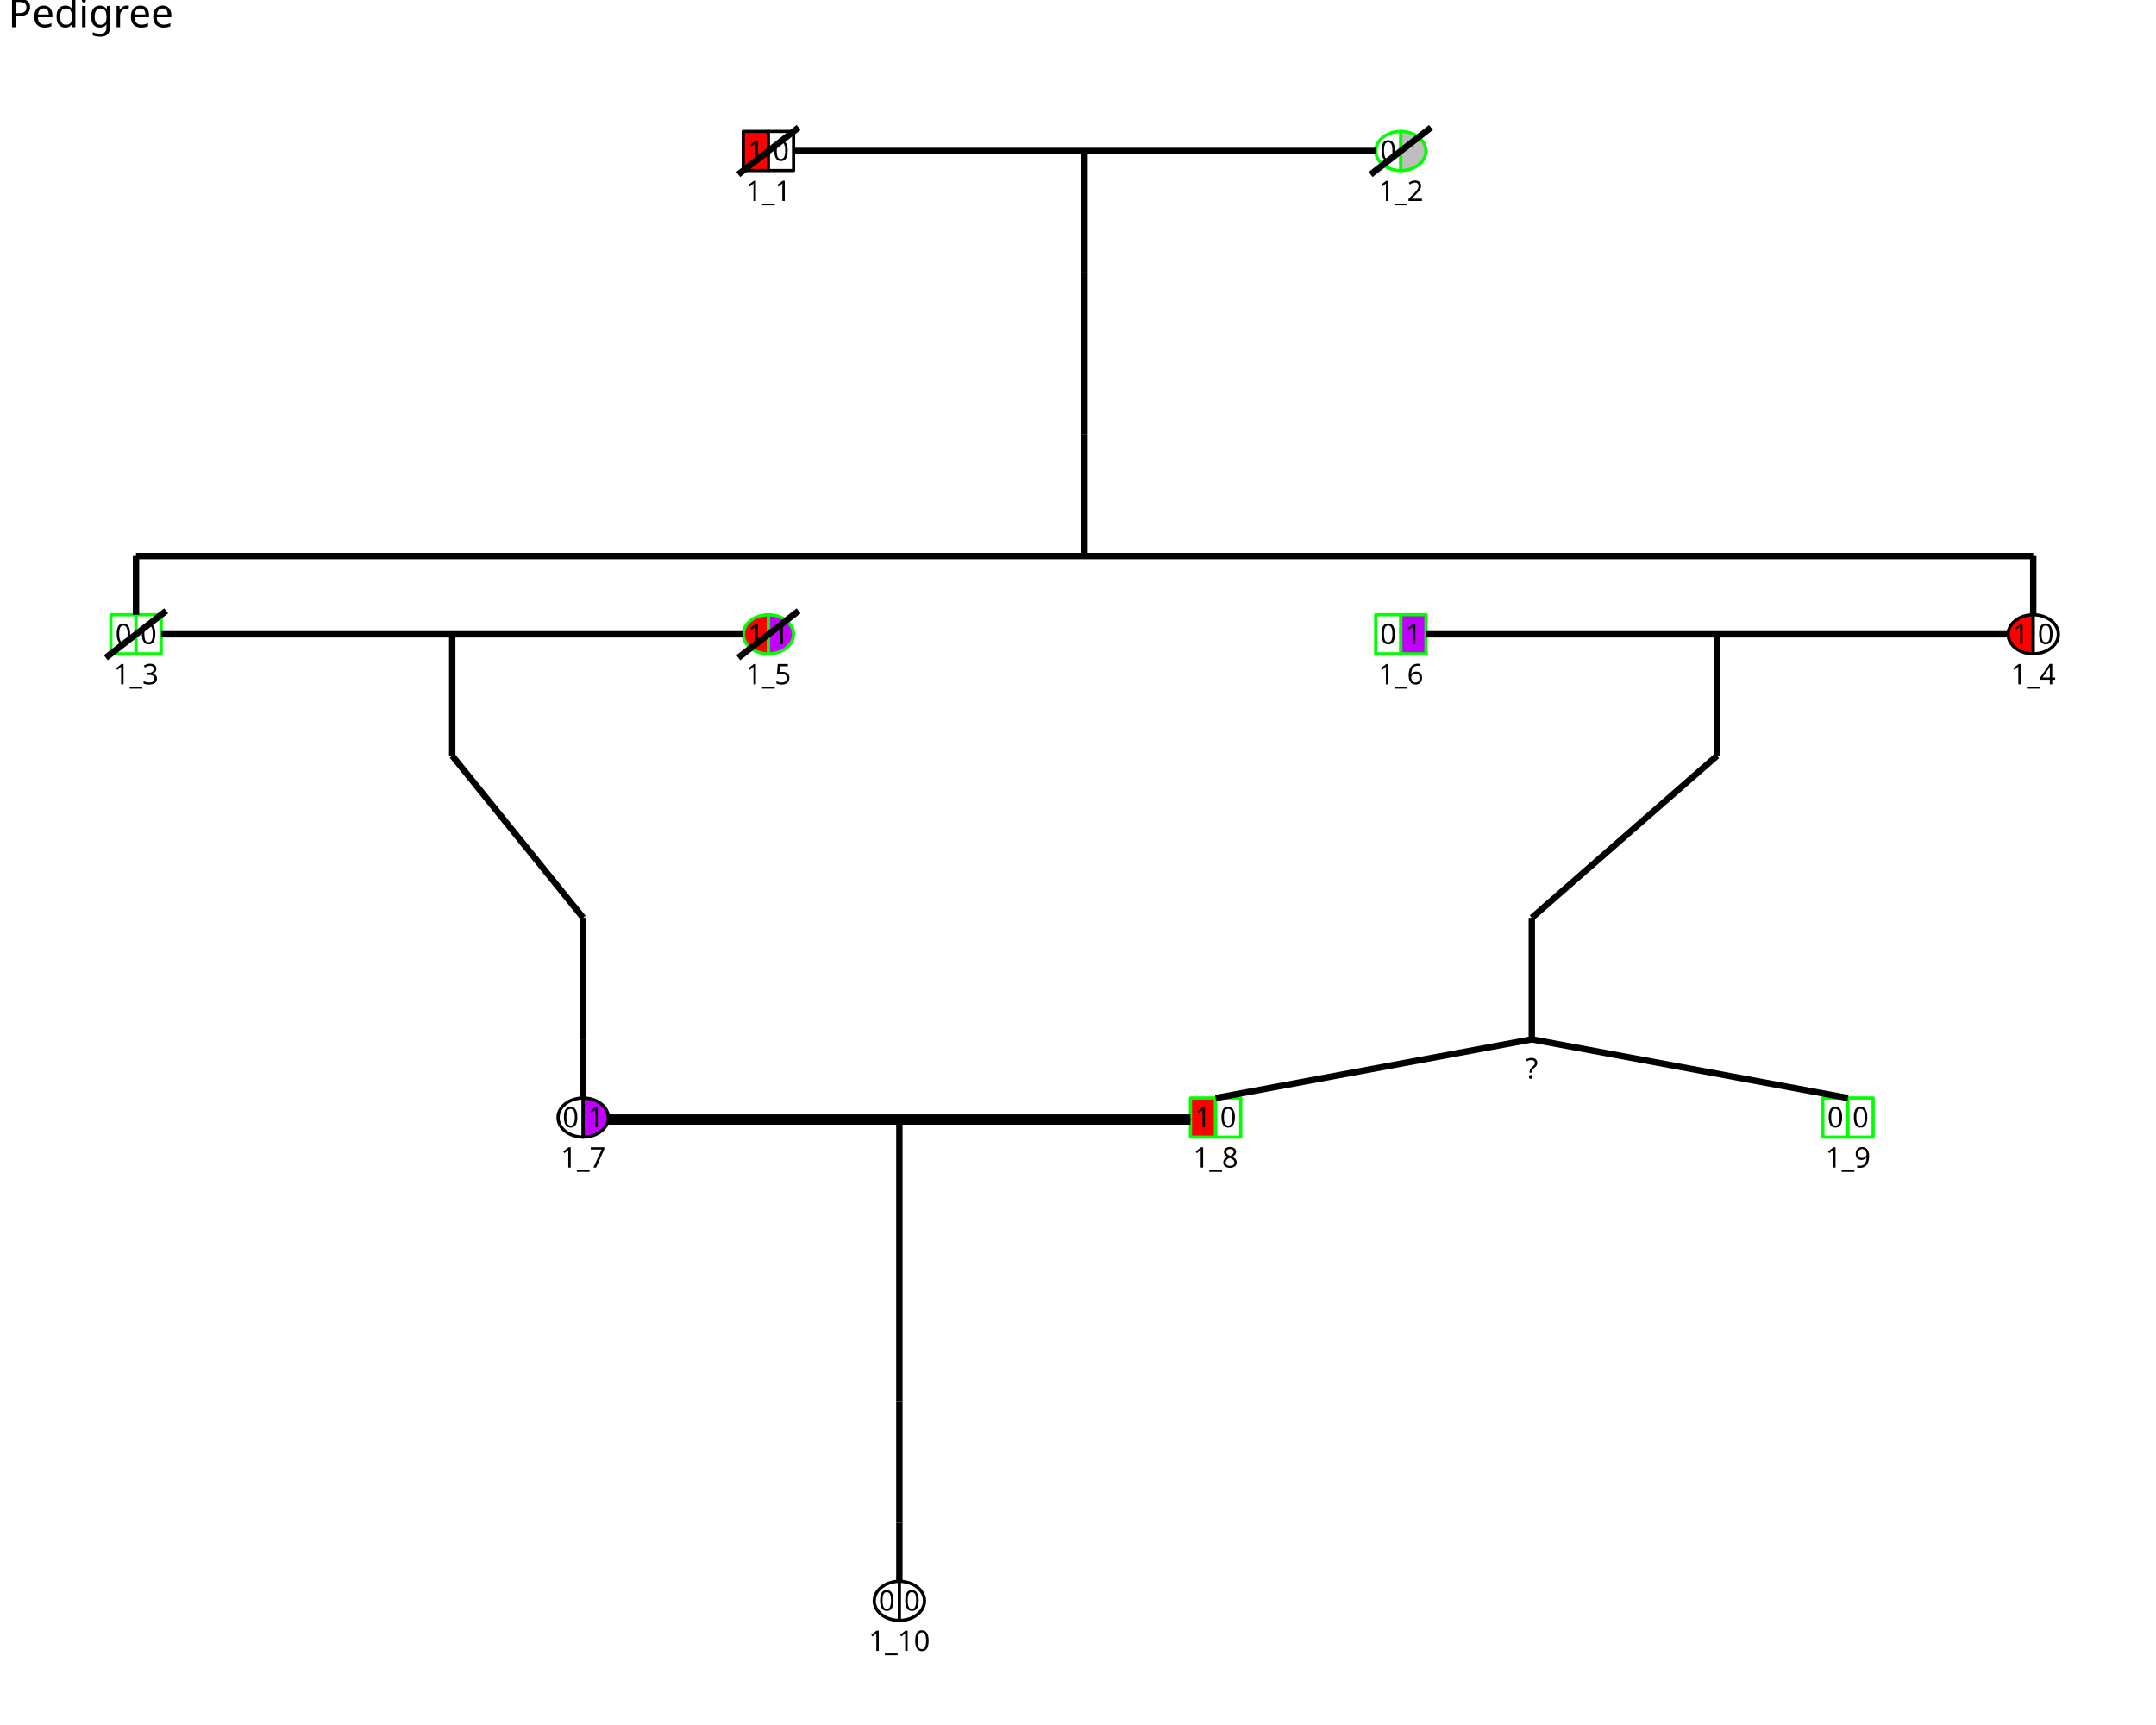
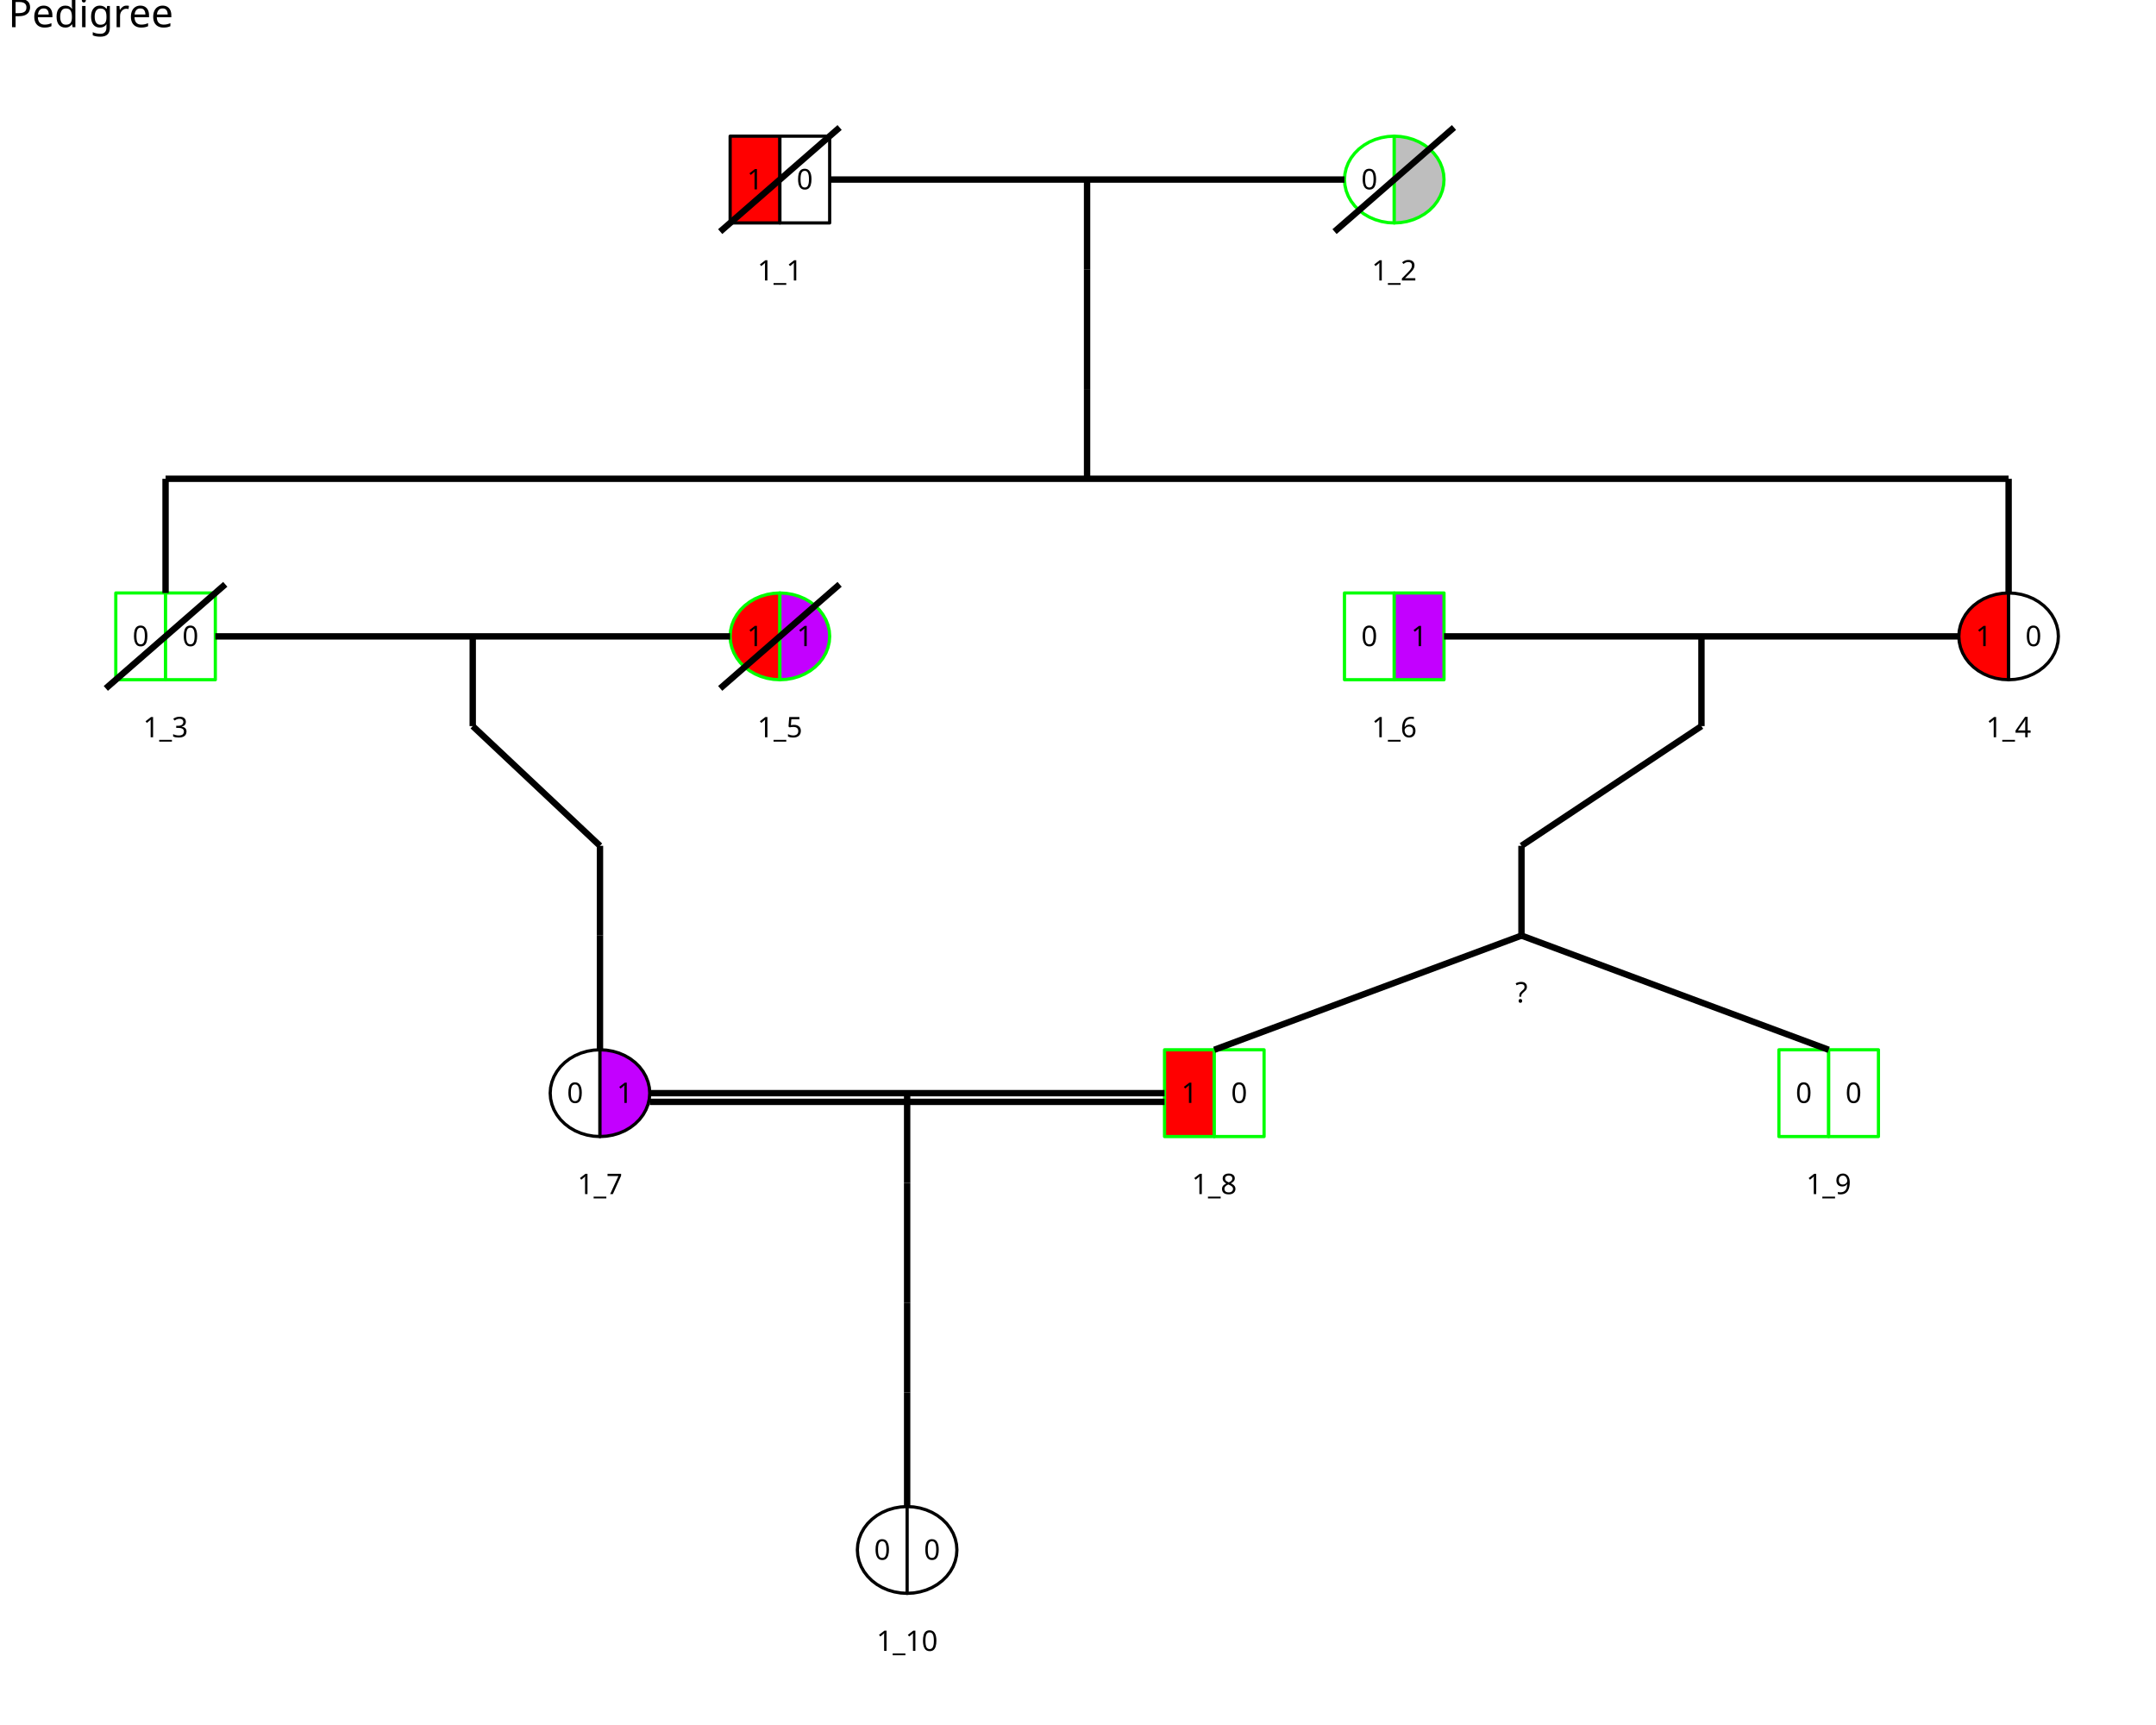
<svg xmlns="http://www.w3.org/2000/svg" class="svglite" data-engine-version="2.0" width="720.00pt" height="576.00pt" viewBox="0 0 720.00 576.00">
  <defs>
    <style type="text/css">
    .svglite line, .svglite polyline, .svglite polygon, .svglite path, .svglite rect, .svglite circle {
      fill: none;
      stroke: #000000;
      stroke-linecap: round;
      stroke-linejoin: round;
      stroke-miterlimit: 10.00;
    }
  </style>
  </defs>
  <rect width="100%" height="100%" style="stroke: none; fill: #FFFFFF;" />
  <defs>
    <clipPath id="cpMC4wMHw3MjAuMDB8MC4wMHw1NzYuMDA=">
      <rect x="0.00" y="0.00" width="720.00" height="576.00" />
    </clipPath>
  </defs>
  <g clip-path="url(#cpMC4wMHw3MjAuMDB8MC4wMHw1NzYuMDA=)">
    <rect x="0.00" y="0.00" width="720.00" height="576.00" style="stroke-width: 1.07; stroke: #FFFFFF; fill: #FFFFFF;" />
  </g>
  <defs>
    <clipPath id="cpMi43NHw3MjAuMDB8MTcuMzB8NTczLjI2">
      <rect x="2.74" y="17.30" width="717.26" height="555.96" />
    </clipPath>
  </defs>
  <g clip-path="url(#cpMi43NHw3MjAuMDB8MTcuMzB8NTczLjI2)">
    <rect x="2.74" y="17.30" width="717.26" height="555.96" style="stroke-width: 1.07; stroke: none;" />
-     <polygon points="256.61,50.41 256.61,43.88 248.22,43.88 248.22,56.94 256.61,56.94 " style="stroke-width: 1.07; stroke-linecap: butt; fill: #FF0000;" />
-     <polygon points="45.42,211.80 45.42,205.26 37.02,205.26 37.02,218.33 45.42,218.33 " style="stroke-width: 1.07; stroke: #00FF00; stroke-linecap: butt; fill: #FFFFFF;" />
-     <polygon points="194.76,373.18 194.76,366.65 193.66,366.70 192.58,366.87 191.54,367.14 190.56,367.52 189.64,368.00 188.82,368.56 188.09,369.20 187.48,369.91 187.00,370.68 186.64,371.49 186.43,372.33 186.36,373.18 186.43,374.03 186.64,374.87 187.00,375.68 187.48,376.44 188.09,377.15 188.82,377.80 189.64,378.36 190.56,378.83 191.54,379.21 192.58,379.49 193.66,379.65 194.76,379.71 " style="stroke-width: 1.07; stroke-linecap: butt; fill: #FFFFFF;" />
-     <polygon points="300.35,534.56 300.35,528.03 299.26,528.08 298.18,528.25 297.14,528.53 296.15,528.90 295.24,529.38 294.41,529.94 293.69,530.58 293.08,531.29 292.59,532.06 292.24,532.87 292.03,533.71 291.95,534.56 292.03,535.41 292.24,536.25 292.59,537.06 293.08,537.83 293.69,538.54 294.41,539.18 295.24,539.74 296.15,540.22 297.14,540.59 298.18,540.87 299.26,541.04 300.35,541.09 " style="stroke-width: 1.07; stroke-linecap: butt; fill: #FFFFFF;" />
-     <polygon points="467.81,50.41 467.81,43.88 466.71,43.94 465.63,44.10 464.59,44.38 463.61,44.76 462.69,45.23 461.87,45.79 461.14,46.44 460.53,47.15 460.05,47.91 459.69,48.72 459.48,49.56 459.41,50.41 459.48,51.27 459.69,52.10 460.05,52.91 460.53,53.68 461.14,54.39 461.87,55.03 462.69,55.59 463.61,56.07 464.59,56.45 465.63,56.72 466.71,56.89 467.81,56.94 " style="stroke-width: 1.07; stroke: #00FF00; stroke-linecap: butt; fill: #FFFFFF;" />
-     <polygon points="256.61,211.80 256.61,205.26 255.52,205.32 254.44,205.49 253.40,205.76 252.41,206.14 251.50,206.61 250.67,207.18 249.95,207.82 249.34,208.53 248.85,209.30 248.50,210.10 248.29,210.94 248.22,211.80 248.29,212.65 248.50,213.49 248.85,214.29 249.34,215.06 249.95,215.77 250.67,216.41 251.50,216.98 252.41,217.45 253.40,217.83 254.44,218.10 255.52,218.27 256.61,218.33 " style="stroke-width: 1.07; stroke: #00FF00; stroke-linecap: butt; fill: #FF0000;" />
-     <polygon points="405.95,373.18 405.95,366.65 397.55,366.65 397.55,379.71 405.95,379.71 " style="stroke-width: 1.07; stroke: #00FF00; stroke-linecap: butt; fill: #FF0000;" />
-     <polygon points="467.81,211.80 467.81,205.26 459.41,205.26 459.41,218.33 467.81,218.33 " style="stroke-width: 1.07; stroke: #00FF00; stroke-linecap: butt; fill: #FFFFFF;" />
-     <polygon points="617.14,373.18 617.14,366.65 608.74,366.65 608.74,379.71 617.14,379.71 " style="stroke-width: 1.07; stroke: #00FF00; stroke-linecap: butt; fill: #FFFFFF;" />
-     <polygon points="679.00,211.80 679.00,205.26 677.90,205.32 676.83,205.49 675.79,205.76 674.80,206.14 673.89,206.61 673.06,207.18 672.34,207.82 671.73,208.53 671.24,209.30 670.89,210.10 670.67,210.94 670.60,211.80 670.67,212.65 670.89,213.49 671.24,214.29 671.73,215.06 672.34,215.77 673.06,216.41 673.89,216.98 674.80,217.45 675.79,217.83 676.83,218.10 677.90,218.27 679.00,218.33 " style="stroke-width: 1.07; stroke-linecap: butt; fill: #FF0000;" />
-     <polygon points="256.61,50.41 256.61,56.94 265.01,56.94 265.01,43.88 256.61,43.88 " style="stroke-width: 1.07; stroke-linecap: butt; fill: #FFFFFF;" />
-     <polygon points="45.42,211.80 45.42,218.33 53.82,218.33 53.82,205.26 45.42,205.26 " style="stroke-width: 1.07; stroke: #00FF00; stroke-linecap: butt; fill: #FFFFFF;" />
-     <polygon points="194.76,373.18 194.76,379.71 195.85,379.65 196.93,379.49 197.97,379.21 198.96,378.83 199.87,378.36 200.69,377.80 201.42,377.15 202.03,376.44 202.52,375.68 202.87,374.87 203.08,374.03 203.15,373.18 203.08,372.33 202.87,371.49 202.52,370.68 202.03,369.91 201.42,369.20 200.69,368.56 199.87,368.00 198.96,367.52 197.97,367.14 196.93,366.87 195.85,366.70 194.76,366.65 " style="stroke-width: 1.07; stroke-linecap: butt; fill: #C300FF;" />
-     <polygon points="300.35,534.56 300.35,541.09 301.45,541.04 302.53,540.87 303.57,540.59 304.55,540.22 305.47,539.74 306.29,539.18 307.02,538.54 307.63,537.83 308.11,537.06 308.46,536.25 308.68,535.41 308.75,534.56 308.68,533.71 308.46,532.87 308.11,532.06 307.63,531.29 307.02,530.58 306.29,529.94 305.47,529.38 304.55,528.90 303.57,528.53 302.53,528.25 301.45,528.08 300.35,528.03 " style="stroke-width: 1.07; stroke-linecap: butt; fill: #FFFFFF;" />
-     <polygon points="467.81,50.41 467.81,56.94 468.90,56.89 469.98,56.72 471.02,56.45 472.01,56.07 472.92,55.59 473.74,55.03 474.47,54.39 475.08,53.68 475.57,52.91 475.92,52.10 476.13,51.27 476.20,50.41 476.13,49.56 475.92,48.72 475.57,47.91 475.08,47.15 474.47,46.44 473.74,45.79 472.92,45.23 472.01,44.76 471.02,44.38 469.98,44.10 468.90,43.94 467.81,43.88 " style="stroke-width: 1.07; stroke: #00FF00; stroke-linecap: butt; fill: #BEBEBE;" />
-     <polygon points="256.61,211.80 256.61,218.33 257.71,218.27 258.79,218.10 259.83,217.83 260.81,217.45 261.73,216.98 262.55,216.41 263.28,215.77 263.89,215.06 264.37,214.29 264.73,213.49 264.94,212.65 265.01,211.80 264.94,210.94 264.73,210.10 264.37,209.30 263.89,208.53 263.28,207.82 262.55,207.18 261.73,206.61 260.81,206.14 259.83,205.76 258.79,205.49 257.71,205.32 256.61,205.26 " style="stroke-width: 1.07; stroke: #00FF00; stroke-linecap: butt; fill: #C300FF;" />
-     <polygon points="405.95,373.18 405.95,379.71 414.35,379.71 414.35,366.65 405.95,366.65 " style="stroke-width: 1.07; stroke: #00FF00; stroke-linecap: butt; fill: #FFFFFF;" />
-     <polygon points="467.81,211.80 467.81,218.33 476.20,218.33 476.20,205.26 467.81,205.26 " style="stroke-width: 1.07; stroke: #00FF00; stroke-linecap: butt; fill: #C300FF;" />
-     <polygon points="617.14,373.18 617.14,379.71 625.54,379.71 625.54,366.65 617.14,366.65 " style="stroke-width: 1.07; stroke: #00FF00; stroke-linecap: butt; fill: #FFFFFF;" />
-     <polygon points="679.00,211.80 679.00,218.33 680.10,218.27 681.17,218.10 682.21,217.83 683.20,217.45 684.11,216.98 684.94,216.41 685.66,215.77 686.27,215.06 686.76,214.29 687.11,213.49 687.33,212.65 687.40,211.80 687.33,210.94 687.11,210.10 686.76,209.30 686.27,208.53 685.66,207.82 684.94,207.18 684.11,206.61 683.20,206.14 682.21,205.76 681.17,205.49 680.10,205.32 679.00,205.26 " style="stroke-width: 1.07; stroke-linecap: butt; fill: #FFFFFF;" />
-     <text x="252.41" y="53.68" text-anchor="middle" style="font-size: 9.48px; font-family: sans;" textLength="5.28px" lengthAdjust="spacingAndGlyphs">1</text>
-     <text x="41.22" y="215.06" text-anchor="middle" style="font-size: 9.48px; font-family: sans;" textLength="5.28px" lengthAdjust="spacingAndGlyphs">0</text>
-     <text x="190.56" y="376.44" text-anchor="middle" style="font-size: 9.48px; font-family: sans;" textLength="5.28px" lengthAdjust="spacingAndGlyphs">0</text>
-     <text x="296.15" y="537.82" text-anchor="middle" style="font-size: 9.48px; font-family: sans;" textLength="5.28px" lengthAdjust="spacingAndGlyphs">0</text>
-     <text x="463.61" y="53.68" text-anchor="middle" style="font-size: 9.48px; font-family: sans;" textLength="5.28px" lengthAdjust="spacingAndGlyphs">0</text>
-     <text x="252.41" y="215.06" text-anchor="middle" style="font-size: 9.48px; font-family: sans;" textLength="5.28px" lengthAdjust="spacingAndGlyphs">1</text>
-     <text x="401.75" y="376.44" text-anchor="middle" style="font-size: 9.48px; font-family: sans;" textLength="5.28px" lengthAdjust="spacingAndGlyphs">1</text>
-     <text x="463.61" y="215.06" text-anchor="middle" style="font-size: 9.48px; font-family: sans;" textLength="5.28px" lengthAdjust="spacingAndGlyphs">0</text>
-     <text x="612.94" y="376.44" text-anchor="middle" style="font-size: 9.48px; font-family: sans;" textLength="5.28px" lengthAdjust="spacingAndGlyphs">0</text>
-     <text x="674.80" y="215.06" text-anchor="middle" style="font-size: 9.48px; font-family: sans;" textLength="5.28px" lengthAdjust="spacingAndGlyphs">1</text>
-     <text x="260.81" y="53.68" text-anchor="middle" style="font-size: 9.48px; font-family: sans;" textLength="5.28px" lengthAdjust="spacingAndGlyphs">0</text>
-     <text x="49.62" y="215.06" text-anchor="middle" style="font-size: 9.48px; font-family: sans;" textLength="5.28px" lengthAdjust="spacingAndGlyphs">0</text>
-     <text x="198.96" y="376.44" text-anchor="middle" style="font-size: 9.48px; font-family: sans;" textLength="5.28px" lengthAdjust="spacingAndGlyphs">1</text>
-     <text x="304.55" y="537.82" text-anchor="middle" style="font-size: 9.48px; font-family: sans;" textLength="5.28px" lengthAdjust="spacingAndGlyphs">0</text>
-     <text x="260.81" y="215.06" text-anchor="middle" style="font-size: 9.48px; font-family: sans;" textLength="5.28px" lengthAdjust="spacingAndGlyphs">1</text>
-     <text x="410.15" y="376.44" text-anchor="middle" style="font-size: 9.48px; font-family: sans;" textLength="5.28px" lengthAdjust="spacingAndGlyphs">0</text>
-     <text x="472.01" y="215.06" text-anchor="middle" style="font-size: 9.48px; font-family: sans;" textLength="5.28px" lengthAdjust="spacingAndGlyphs">1</text>
-     <text x="621.34" y="376.44" text-anchor="middle" style="font-size: 9.48px; font-family: sans;" textLength="5.28px" lengthAdjust="spacingAndGlyphs">0</text>
-     <text x="683.20" y="215.06" text-anchor="middle" style="font-size: 9.48px; font-family: sans;" textLength="5.28px" lengthAdjust="spacingAndGlyphs">0</text>
-     <text x="256.61" y="67.11" text-anchor="middle" style="font-size: 9.48px; font-family: sans;" textLength="15.83px" lengthAdjust="spacingAndGlyphs">1_1</text>
-     <text x="45.42" y="228.49" text-anchor="middle" style="font-size: 9.48px; font-family: sans;" textLength="15.83px" lengthAdjust="spacingAndGlyphs">1_3</text>
-     <text x="194.76" y="389.87" text-anchor="middle" style="font-size: 9.48px; font-family: sans;" textLength="15.83px" lengthAdjust="spacingAndGlyphs">1_7</text>
-     <text x="300.35" y="551.25" text-anchor="middle" style="font-size: 9.48px; font-family: sans;" textLength="21.10px" lengthAdjust="spacingAndGlyphs">1_10</text>
-     <text x="467.81" y="67.11" text-anchor="middle" style="font-size: 9.48px; font-family: sans;" textLength="15.83px" lengthAdjust="spacingAndGlyphs">1_2</text>
-     <text x="256.61" y="228.49" text-anchor="middle" style="font-size: 9.48px; font-family: sans;" textLength="15.83px" lengthAdjust="spacingAndGlyphs">1_5</text>
-     <text x="405.95" y="389.87" text-anchor="middle" style="font-size: 9.48px; font-family: sans;" textLength="15.83px" lengthAdjust="spacingAndGlyphs">1_8</text>
-     <text x="467.81" y="228.49" text-anchor="middle" style="font-size: 9.48px; font-family: sans;" textLength="15.83px" lengthAdjust="spacingAndGlyphs">1_6</text>
-     <text x="617.14" y="389.87" text-anchor="middle" style="font-size: 9.48px; font-family: sans;" textLength="15.83px" lengthAdjust="spacingAndGlyphs">1_9</text>
-     <text x="679.00" y="228.49" text-anchor="middle" style="font-size: 9.48px; font-family: sans;" textLength="15.83px" lengthAdjust="spacingAndGlyphs">1_4</text>
-     <text x="511.55" y="360.11" text-anchor="middle" style="font-size: 9.48px; font-family: sans;" textLength="5.28px" lengthAdjust="spacingAndGlyphs">?</text>
-     <line x1="246.54" y1="58.25" x2="266.69" y2="42.57" style="stroke-width: 2.13; stroke-linecap: butt;" />
-     <line x1="35.34" y1="219.63" x2="55.50" y2="203.96" style="stroke-width: 2.13; stroke-linecap: butt;" />
-     <line x1="457.73" y1="58.25" x2="477.88" y2="42.57" style="stroke-width: 2.13; stroke-linecap: butt;" />
-     <line x1="246.54" y1="219.63" x2="266.69" y2="203.96" style="stroke-width: 2.13; stroke-linecap: butt;" />
-     <line x1="265.01" y1="50.41" x2="459.41" y2="50.41" style="stroke-width: 2.13; stroke-linecap: butt;" />
-     <line x1="53.82" y1="211.80" x2="248.22" y2="211.80" style="stroke-width: 2.13; stroke-linecap: butt;" />
-     <line x1="203.15" y1="373.18" x2="397.55" y2="373.18" style="stroke-width: 2.13; stroke-linecap: butt;" />
-     <line x1="476.20" y1="211.80" x2="670.60" y2="211.80" style="stroke-width: 2.13; stroke-linecap: butt;" />
-     <line x1="203.15" y1="374.48" x2="397.55" y2="374.48" style="stroke-width: 2.13; stroke-linecap: butt;" />
-     <line x1="45.42" y1="205.26" x2="45.42" y2="185.67" style="stroke-width: 2.13; stroke-linecap: butt;" />
-     <line x1="679.00" y1="205.26" x2="679.00" y2="185.67" style="stroke-width: 2.13; stroke-linecap: butt;" />
-     <line x1="45.42" y1="185.67" x2="679.00" y2="185.67" style="stroke-width: 2.13; stroke-linecap: butt;" />
-     <line x1="362.21" y1="185.67" x2="362.21" y2="145.09" style="stroke-width: 2.13; stroke-linecap: butt;" />
-     <line x1="362.21" y1="145.09" x2="362.21" y2="90.99" style="stroke-width: 2.13; stroke-linecap: butt;" />
-     <line x1="362.21" y1="90.99" x2="362.21" y2="50.41" style="stroke-width: 2.13; stroke-linecap: butt;" />
-     <line x1="194.76" y1="366.65" x2="194.76" y2="347.05" style="stroke-width: 2.13; stroke-linecap: butt;" />
-     <line x1="194.76" y1="347.05" x2="194.76" y2="347.05" style="stroke-width: 2.13; stroke-linecap: butt;" />
-     <line x1="194.76" y1="347.05" x2="194.76" y2="306.47" style="stroke-width: 2.13; stroke-linecap: butt;" />
-     <line x1="194.76" y1="306.47" x2="151.02" y2="252.37" style="stroke-width: 2.13; stroke-linecap: butt;" />
-     <line x1="151.02" y1="252.37" x2="151.02" y2="211.80" style="stroke-width: 2.13; stroke-linecap: butt;" />
-     <line x1="405.95" y1="366.65" x2="511.55" y2="347.05" style="stroke-width: 2.13; stroke-linecap: butt;" />
-     <line x1="617.14" y1="366.65" x2="511.55" y2="347.05" style="stroke-width: 2.13; stroke-linecap: butt;" />
-     <line x1="511.55" y1="347.05" x2="511.55" y2="347.05" style="stroke-width: 2.13; stroke-linecap: butt;" />
-     <line x1="511.55" y1="347.05" x2="511.55" y2="306.47" style="stroke-width: 2.13; stroke-linecap: butt;" />
-     <line x1="511.55" y1="306.47" x2="573.40" y2="252.37" style="stroke-width: 2.13; stroke-linecap: butt;" />
-     <line x1="573.40" y1="252.37" x2="573.40" y2="211.80" style="stroke-width: 2.13; stroke-linecap: butt;" />
-     <line x1="300.35" y1="528.03" x2="300.35" y2="508.43" style="stroke-width: 2.13; stroke-linecap: butt;" />
-     <line x1="300.35" y1="508.43" x2="300.35" y2="508.43" style="stroke-width: 2.13; stroke-linecap: butt;" />
-     <line x1="300.35" y1="508.43" x2="300.35" y2="467.86" style="stroke-width: 2.13; stroke-linecap: butt;" />
-     <line x1="300.35" y1="467.86" x2="300.35" y2="413.75" style="stroke-width: 2.13; stroke-linecap: butt;" />
-     <line x1="300.35" y1="413.75" x2="300.35" y2="373.18" style="stroke-width: 2.13; stroke-linecap: butt;" />
+     <polygon points="260.45,59.96 260.45,45.47 243.83,45.47 243.83,74.44 260.45,74.44 " style="stroke-width: 1.07; stroke-linecap: butt; fill: #FF0000;" />
+     <polygon points="55.29,212.49 55.29,198.00 38.67,198.00 38.67,226.97 55.29,226.97 " style="stroke-width: 1.07; stroke: #00FF00; stroke-linecap: butt; fill: #FFFFFF;" />
+     <polygon points="200.36,365.02 200.36,350.54 198.19,350.66 196.06,351.03 194.00,351.64 192.05,352.48 190.24,353.53 188.61,354.78 187.17,356.20 185.97,357.78 185.00,359.48 184.31,361.27 183.88,363.13 183.74,365.02 183.88,366.91 184.31,368.77 185.00,370.56 185.97,372.26 187.17,373.84 188.61,375.26 190.24,376.51 192.05,377.57 194.00,378.40 196.06,379.01 198.19,379.38 200.36,379.51 " style="stroke-width: 1.07; stroke-linecap: butt; fill: #FFFFFF;" />
+     <polygon points="302.94,517.55 302.94,503.07 300.77,503.19 298.64,503.56 296.58,504.17 294.63,505.01 292.82,506.06 291.19,507.31 289.76,508.73 288.55,510.31 287.59,512.01 286.89,513.80 286.46,515.66 286.32,517.55 286.46,519.44 286.89,521.30 287.59,523.10 288.55,524.80 289.76,526.37 291.19,527.80 292.82,529.05 294.63,530.10 296.58,530.94 298.64,531.54 300.77,531.91 302.94,532.04 " style="stroke-width: 1.07; stroke-linecap: butt; fill: #FFFFFF;" />
+     <polygon points="465.61,59.96 465.61,45.47 463.44,45.60 461.31,45.97 459.25,46.57 457.30,47.41 455.50,48.47 453.86,49.71 452.43,51.14 451.22,52.71 450.26,54.41 449.56,56.21 449.14,58.07 448.99,59.96 449.14,61.85 449.56,63.71 450.26,65.50 451.22,67.20 452.43,68.78 453.86,70.20 455.50,71.45 457.30,72.50 459.25,73.34 461.31,73.95 463.44,74.32 465.61,74.44 " style="stroke-width: 1.07; stroke: #00FF00; stroke-linecap: butt; fill: #FFFFFF;" />
+     <polygon points="260.45,212.49 260.45,198.00 258.28,198.13 256.15,198.50 254.09,199.11 252.14,199.94 250.33,201.00 248.70,202.25 247.26,203.67 246.06,205.25 245.10,206.95 244.40,208.74 243.97,210.60 243.83,212.49 243.97,214.38 244.40,216.24 245.10,218.03 246.06,219.73 247.26,221.31 248.70,222.73 250.33,223.98 252.14,225.03 254.09,225.87 256.15,226.48 258.28,226.85 260.45,226.97 " style="stroke-width: 1.07; stroke: #00FF00; stroke-linecap: butt; fill: #FF0000;" />
+     <polygon points="405.52,365.02 405.52,350.54 388.90,350.54 388.90,379.51 405.52,379.51 " style="stroke-width: 1.07; stroke: #00FF00; stroke-linecap: butt; fill: #FF0000;" />
+     <polygon points="465.61,212.49 465.61,198.00 448.99,198.00 448.99,226.97 465.61,226.97 " style="stroke-width: 1.07; stroke: #00FF00; stroke-linecap: butt; fill: #FFFFFF;" />
+     <polygon points="610.69,365.02 610.69,350.54 594.07,350.54 594.07,379.51 610.69,379.51 " style="stroke-width: 1.07; stroke: #00FF00; stroke-linecap: butt; fill: #FFFFFF;" />
+     <polygon points="670.78,212.49 670.78,198.00 668.61,198.13 666.48,198.50 664.42,199.11 662.47,199.94 660.66,201.00 659.02,202.25 657.59,203.67 656.38,205.25 655.42,206.95 654.72,208.74 654.30,210.60 654.16,212.49 654.30,214.38 654.72,216.24 655.42,218.03 656.38,219.73 657.59,221.31 659.02,222.73 660.66,223.98 662.47,225.03 664.42,225.87 666.48,226.48 668.61,226.85 670.78,226.97 " style="stroke-width: 1.07; stroke-linecap: butt; fill: #FF0000;" />
+     <polygon points="260.45,59.96 260.45,74.44 277.07,74.44 277.07,45.47 260.45,45.47 " style="stroke-width: 1.07; stroke-linecap: butt; fill: #FFFFFF;" />
+     <polygon points="55.29,212.49 55.29,226.97 71.91,226.97 71.91,198.00 55.29,198.00 " style="stroke-width: 1.07; stroke: #00FF00; stroke-linecap: butt; fill: #FFFFFF;" />
+     <polygon points="200.36,365.02 200.36,379.51 202.53,379.38 204.66,379.01 206.72,378.40 208.67,377.57 210.48,376.51 212.11,375.26 213.54,373.84 214.75,372.26 215.71,370.56 216.41,368.77 216.84,366.91 216.98,365.02 216.84,363.13 216.41,361.27 215.71,359.48 214.75,357.78 213.54,356.20 212.11,354.78 210.48,353.53 208.67,352.48 206.72,351.64 204.66,351.03 202.53,350.66 200.36,350.54 " style="stroke-width: 1.07; stroke-linecap: butt; fill: #C300FF;" />
+     <polygon points="302.94,517.55 302.94,532.04 305.11,531.91 307.24,531.54 309.30,530.94 311.25,530.10 313.06,529.05 314.69,527.80 316.13,526.37 317.33,524.80 318.30,523.10 318.99,521.30 319.42,519.44 319.56,517.55 319.42,515.66 318.99,513.80 318.30,512.01 317.33,510.31 316.13,508.73 314.69,507.31 313.06,506.06 311.25,505.01 309.30,504.17 307.24,503.56 305.11,503.19 302.94,503.07 " style="stroke-width: 1.07; stroke-linecap: butt; fill: #FFFFFF;" />
+     <polygon points="465.61,59.96 465.61,74.44 467.78,74.32 469.92,73.95 471.97,73.34 473.92,72.50 475.73,71.45 477.37,70.20 478.80,68.78 480.01,67.20 480.97,65.50 481.67,63.71 482.09,61.85 482.23,59.96 482.09,58.07 481.67,56.21 480.97,54.41 480.01,52.71 478.80,51.14 477.37,49.71 475.73,48.47 473.92,47.41 471.97,46.57 469.92,45.97 467.78,45.60 465.61,45.47 " style="stroke-width: 1.07; stroke: #00FF00; stroke-linecap: butt; fill: #BEBEBE;" />
+     <polygon points="260.45,212.49 260.45,226.97 262.62,226.85 264.75,226.48 266.81,225.87 268.76,225.03 270.57,223.98 272.20,222.73 273.64,221.31 274.84,219.73 275.81,218.03 276.50,216.24 276.93,214.38 277.07,212.49 276.93,210.60 276.50,208.74 275.81,206.95 274.84,205.25 273.64,203.67 272.20,202.25 270.57,201.00 268.76,199.94 266.81,199.11 264.75,198.50 262.62,198.13 260.45,198.00 " style="stroke-width: 1.07; stroke: #00FF00; stroke-linecap: butt; fill: #C300FF;" />
+     <polygon points="405.52,365.02 405.52,379.51 422.14,379.51 422.14,350.54 405.52,350.54 " style="stroke-width: 1.07; stroke: #00FF00; stroke-linecap: butt; fill: #FFFFFF;" />
+     <polygon points="465.61,212.49 465.61,226.97 482.23,226.97 482.23,198.00 465.61,198.00 " style="stroke-width: 1.07; stroke: #00FF00; stroke-linecap: butt; fill: #C300FF;" />
+     <polygon points="610.69,365.02 610.69,379.51 627.31,379.51 627.31,350.54 610.69,350.54 " style="stroke-width: 1.07; stroke: #00FF00; stroke-linecap: butt; fill: #FFFFFF;" />
+     <polygon points="670.78,212.49 670.78,226.97 672.95,226.85 675.08,226.48 677.14,225.87 679.09,225.03 680.89,223.98 682.53,222.73 683.96,221.31 685.17,219.73 686.13,218.03 686.83,216.24 687.26,214.38 687.40,212.49 687.26,210.60 686.83,208.74 686.13,206.95 685.17,205.25 683.96,203.67 682.53,202.25 680.89,201.00 679.09,199.94 677.14,199.11 675.08,198.50 672.95,198.13 670.78,198.00 " style="stroke-width: 1.07; stroke-linecap: butt; fill: #FFFFFF;" />
+     <text x="252.14" y="63.22" text-anchor="middle" style="font-size: 9.48px; font-family: sans;" textLength="5.28px" lengthAdjust="spacingAndGlyphs">1</text>
+     <text x="46.98" y="215.75" text-anchor="middle" style="font-size: 9.48px; font-family: sans;" textLength="5.28px" lengthAdjust="spacingAndGlyphs">0</text>
+     <text x="192.05" y="368.28" text-anchor="middle" style="font-size: 9.48px; font-family: sans;" textLength="5.28px" lengthAdjust="spacingAndGlyphs">0</text>
+     <text x="294.63" y="520.82" text-anchor="middle" style="font-size: 9.48px; font-family: sans;" textLength="5.28px" lengthAdjust="spacingAndGlyphs">0</text>
+     <text x="457.30" y="63.22" text-anchor="middle" style="font-size: 9.48px; font-family: sans;" textLength="5.28px" lengthAdjust="spacingAndGlyphs">0</text>
+     <text x="252.14" y="215.75" text-anchor="middle" style="font-size: 9.48px; font-family: sans;" textLength="5.28px" lengthAdjust="spacingAndGlyphs">1</text>
+     <text x="397.21" y="368.28" text-anchor="middle" style="font-size: 9.48px; font-family: sans;" textLength="5.28px" lengthAdjust="spacingAndGlyphs">1</text>
+     <text x="457.30" y="215.75" text-anchor="middle" style="font-size: 9.48px; font-family: sans;" textLength="5.28px" lengthAdjust="spacingAndGlyphs">0</text>
+     <text x="602.38" y="368.28" text-anchor="middle" style="font-size: 9.48px; font-family: sans;" textLength="5.28px" lengthAdjust="spacingAndGlyphs">0</text>
+     <text x="662.47" y="215.75" text-anchor="middle" style="font-size: 9.48px; font-family: sans;" textLength="5.28px" lengthAdjust="spacingAndGlyphs">1</text>
+     <text x="268.76" y="63.22" text-anchor="middle" style="font-size: 9.48px; font-family: sans;" textLength="5.28px" lengthAdjust="spacingAndGlyphs">0</text>
+     <text x="63.60" y="215.75" text-anchor="middle" style="font-size: 9.48px; font-family: sans;" textLength="5.28px" lengthAdjust="spacingAndGlyphs">0</text>
+     <text x="208.67" y="368.28" text-anchor="middle" style="font-size: 9.48px; font-family: sans;" textLength="5.28px" lengthAdjust="spacingAndGlyphs">1</text>
+     <text x="311.25" y="520.82" text-anchor="middle" style="font-size: 9.48px; font-family: sans;" textLength="5.28px" lengthAdjust="spacingAndGlyphs">0</text>
+     <text x="268.76" y="215.75" text-anchor="middle" style="font-size: 9.48px; font-family: sans;" textLength="5.28px" lengthAdjust="spacingAndGlyphs">1</text>
+     <text x="413.83" y="368.28" text-anchor="middle" style="font-size: 9.48px; font-family: sans;" textLength="5.28px" lengthAdjust="spacingAndGlyphs">0</text>
+     <text x="473.92" y="215.75" text-anchor="middle" style="font-size: 9.48px; font-family: sans;" textLength="5.28px" lengthAdjust="spacingAndGlyphs">1</text>
+     <text x="619.00" y="368.28" text-anchor="middle" style="font-size: 9.48px; font-family: sans;" textLength="5.28px" lengthAdjust="spacingAndGlyphs">0</text>
+     <text x="679.09" y="215.75" text-anchor="middle" style="font-size: 9.48px; font-family: sans;" textLength="5.28px" lengthAdjust="spacingAndGlyphs">0</text>
+     <text x="260.45" y="93.66" text-anchor="middle" style="font-size: 9.48px; font-family: sans;" textLength="15.83px" lengthAdjust="spacingAndGlyphs">1_1</text>
+     <text x="55.29" y="246.19" text-anchor="middle" style="font-size: 9.48px; font-family: sans;" textLength="15.83px" lengthAdjust="spacingAndGlyphs">1_3</text>
+     <text x="200.36" y="398.72" text-anchor="middle" style="font-size: 9.48px; font-family: sans;" textLength="15.83px" lengthAdjust="spacingAndGlyphs">1_7</text>
+     <text x="302.94" y="551.25" text-anchor="middle" style="font-size: 9.48px; font-family: sans;" textLength="21.10px" lengthAdjust="spacingAndGlyphs">1_10</text>
+     <text x="465.61" y="93.66" text-anchor="middle" style="font-size: 9.48px; font-family: sans;" textLength="15.83px" lengthAdjust="spacingAndGlyphs">1_2</text>
+     <text x="260.45" y="246.19" text-anchor="middle" style="font-size: 9.48px; font-family: sans;" textLength="15.83px" lengthAdjust="spacingAndGlyphs">1_5</text>
+     <text x="405.52" y="398.72" text-anchor="middle" style="font-size: 9.48px; font-family: sans;" textLength="15.83px" lengthAdjust="spacingAndGlyphs">1_8</text>
+     <text x="465.61" y="246.19" text-anchor="middle" style="font-size: 9.48px; font-family: sans;" textLength="15.83px" lengthAdjust="spacingAndGlyphs">1_6</text>
+     <text x="610.69" y="398.72" text-anchor="middle" style="font-size: 9.48px; font-family: sans;" textLength="15.83px" lengthAdjust="spacingAndGlyphs">1_9</text>
+     <text x="670.78" y="246.19" text-anchor="middle" style="font-size: 9.48px; font-family: sans;" textLength="15.83px" lengthAdjust="spacingAndGlyphs">1_4</text>
+     <text x="508.10" y="334.73" text-anchor="middle" style="font-size: 9.48px; font-family: sans;" textLength="5.28px" lengthAdjust="spacingAndGlyphs">?</text>
+     <line x1="240.51" y1="77.34" x2="280.39" y2="42.57" style="stroke-width: 2.13; stroke-linecap: butt;" />
+     <line x1="35.34" y1="229.87" x2="75.23" y2="195.11" style="stroke-width: 2.13; stroke-linecap: butt;" />
+     <line x1="445.67" y1="77.34" x2="485.56" y2="42.57" style="stroke-width: 2.13; stroke-linecap: butt;" />
+     <line x1="240.51" y1="229.87" x2="280.39" y2="195.11" style="stroke-width: 2.13; stroke-linecap: butt;" />
+     <line x1="277.07" y1="59.96" x2="448.99" y2="59.96" style="stroke-width: 2.13; stroke-linecap: butt;" />
+     <line x1="71.91" y1="212.49" x2="243.83" y2="212.49" style="stroke-width: 2.13; stroke-linecap: butt;" />
+     <line x1="216.98" y1="365.02" x2="388.90" y2="365.02" style="stroke-width: 2.13; stroke-linecap: butt;" />
+     <line x1="482.23" y1="212.49" x2="654.16" y2="212.49" style="stroke-width: 2.13; stroke-linecap: butt;" />
+     <line x1="216.98" y1="367.92" x2="388.90" y2="367.92" style="stroke-width: 2.13; stroke-linecap: butt;" />
+     <line x1="55.29" y1="198.00" x2="55.29" y2="159.87" style="stroke-width: 2.13; stroke-linecap: butt;" />
+     <line x1="670.78" y1="198.00" x2="670.78" y2="159.87" style="stroke-width: 2.13; stroke-linecap: butt;" />
+     <line x1="55.29" y1="159.87" x2="670.78" y2="159.87" style="stroke-width: 2.13; stroke-linecap: butt;" />
+     <line x1="363.03" y1="159.87" x2="363.03" y2="129.90" style="stroke-width: 2.13; stroke-linecap: butt;" />
+     <line x1="363.03" y1="129.90" x2="363.03" y2="89.93" style="stroke-width: 2.13; stroke-linecap: butt;" />
+     <line x1="363.03" y1="89.93" x2="363.03" y2="59.96" style="stroke-width: 2.13; stroke-linecap: butt;" />
+     <line x1="200.36" y1="350.54" x2="200.36" y2="312.40" style="stroke-width: 2.13; stroke-linecap: butt;" />
+     <line x1="200.36" y1="312.40" x2="200.36" y2="312.40" style="stroke-width: 2.13; stroke-linecap: butt;" />
+     <line x1="200.36" y1="312.40" x2="200.36" y2="282.43" style="stroke-width: 2.13; stroke-linecap: butt;" />
+     <line x1="200.36" y1="282.43" x2="157.87" y2="242.46" style="stroke-width: 2.13; stroke-linecap: butt;" />
+     <line x1="157.87" y1="242.46" x2="157.87" y2="212.49" style="stroke-width: 2.13; stroke-linecap: butt;" />
+     <line x1="405.52" y1="350.54" x2="508.10" y2="312.40" style="stroke-width: 2.13; stroke-linecap: butt;" />
+     <line x1="610.69" y1="350.54" x2="508.10" y2="312.40" style="stroke-width: 2.13; stroke-linecap: butt;" />
+     <line x1="508.10" y1="312.40" x2="508.10" y2="312.40" style="stroke-width: 2.13; stroke-linecap: butt;" />
+     <line x1="508.10" y1="312.40" x2="508.10" y2="282.43" style="stroke-width: 2.13; stroke-linecap: butt;" />
+     <line x1="508.10" y1="282.43" x2="568.20" y2="242.46" style="stroke-width: 2.13; stroke-linecap: butt;" />
+     <line x1="568.20" y1="242.46" x2="568.20" y2="212.49" style="stroke-width: 2.13; stroke-linecap: butt;" />
+     <line x1="302.94" y1="503.07" x2="302.94" y2="464.93" style="stroke-width: 2.13; stroke-linecap: butt;" />
+     <line x1="302.94" y1="464.93" x2="302.94" y2="464.93" style="stroke-width: 2.13; stroke-linecap: butt;" />
+     <line x1="302.94" y1="464.93" x2="302.94" y2="434.96" style="stroke-width: 2.13; stroke-linecap: butt;" />
+     <line x1="302.94" y1="434.96" x2="302.94" y2="395.00" style="stroke-width: 2.13; stroke-linecap: butt;" />
+     <line x1="302.94" y1="395.00" x2="302.94" y2="365.02" style="stroke-width: 2.13; stroke-linecap: butt;" />
  </g>
  <g clip-path="url(#cpMC4wMHw3MjAuMDB8MC4wMHw1NzYuMDA=)">
    <text x="2.74" y="9.08" style="font-size: 13.20px; font-family: sans;" textLength="52.84px" lengthAdjust="spacingAndGlyphs">Pedigree</text>
  </g>
</svg>
